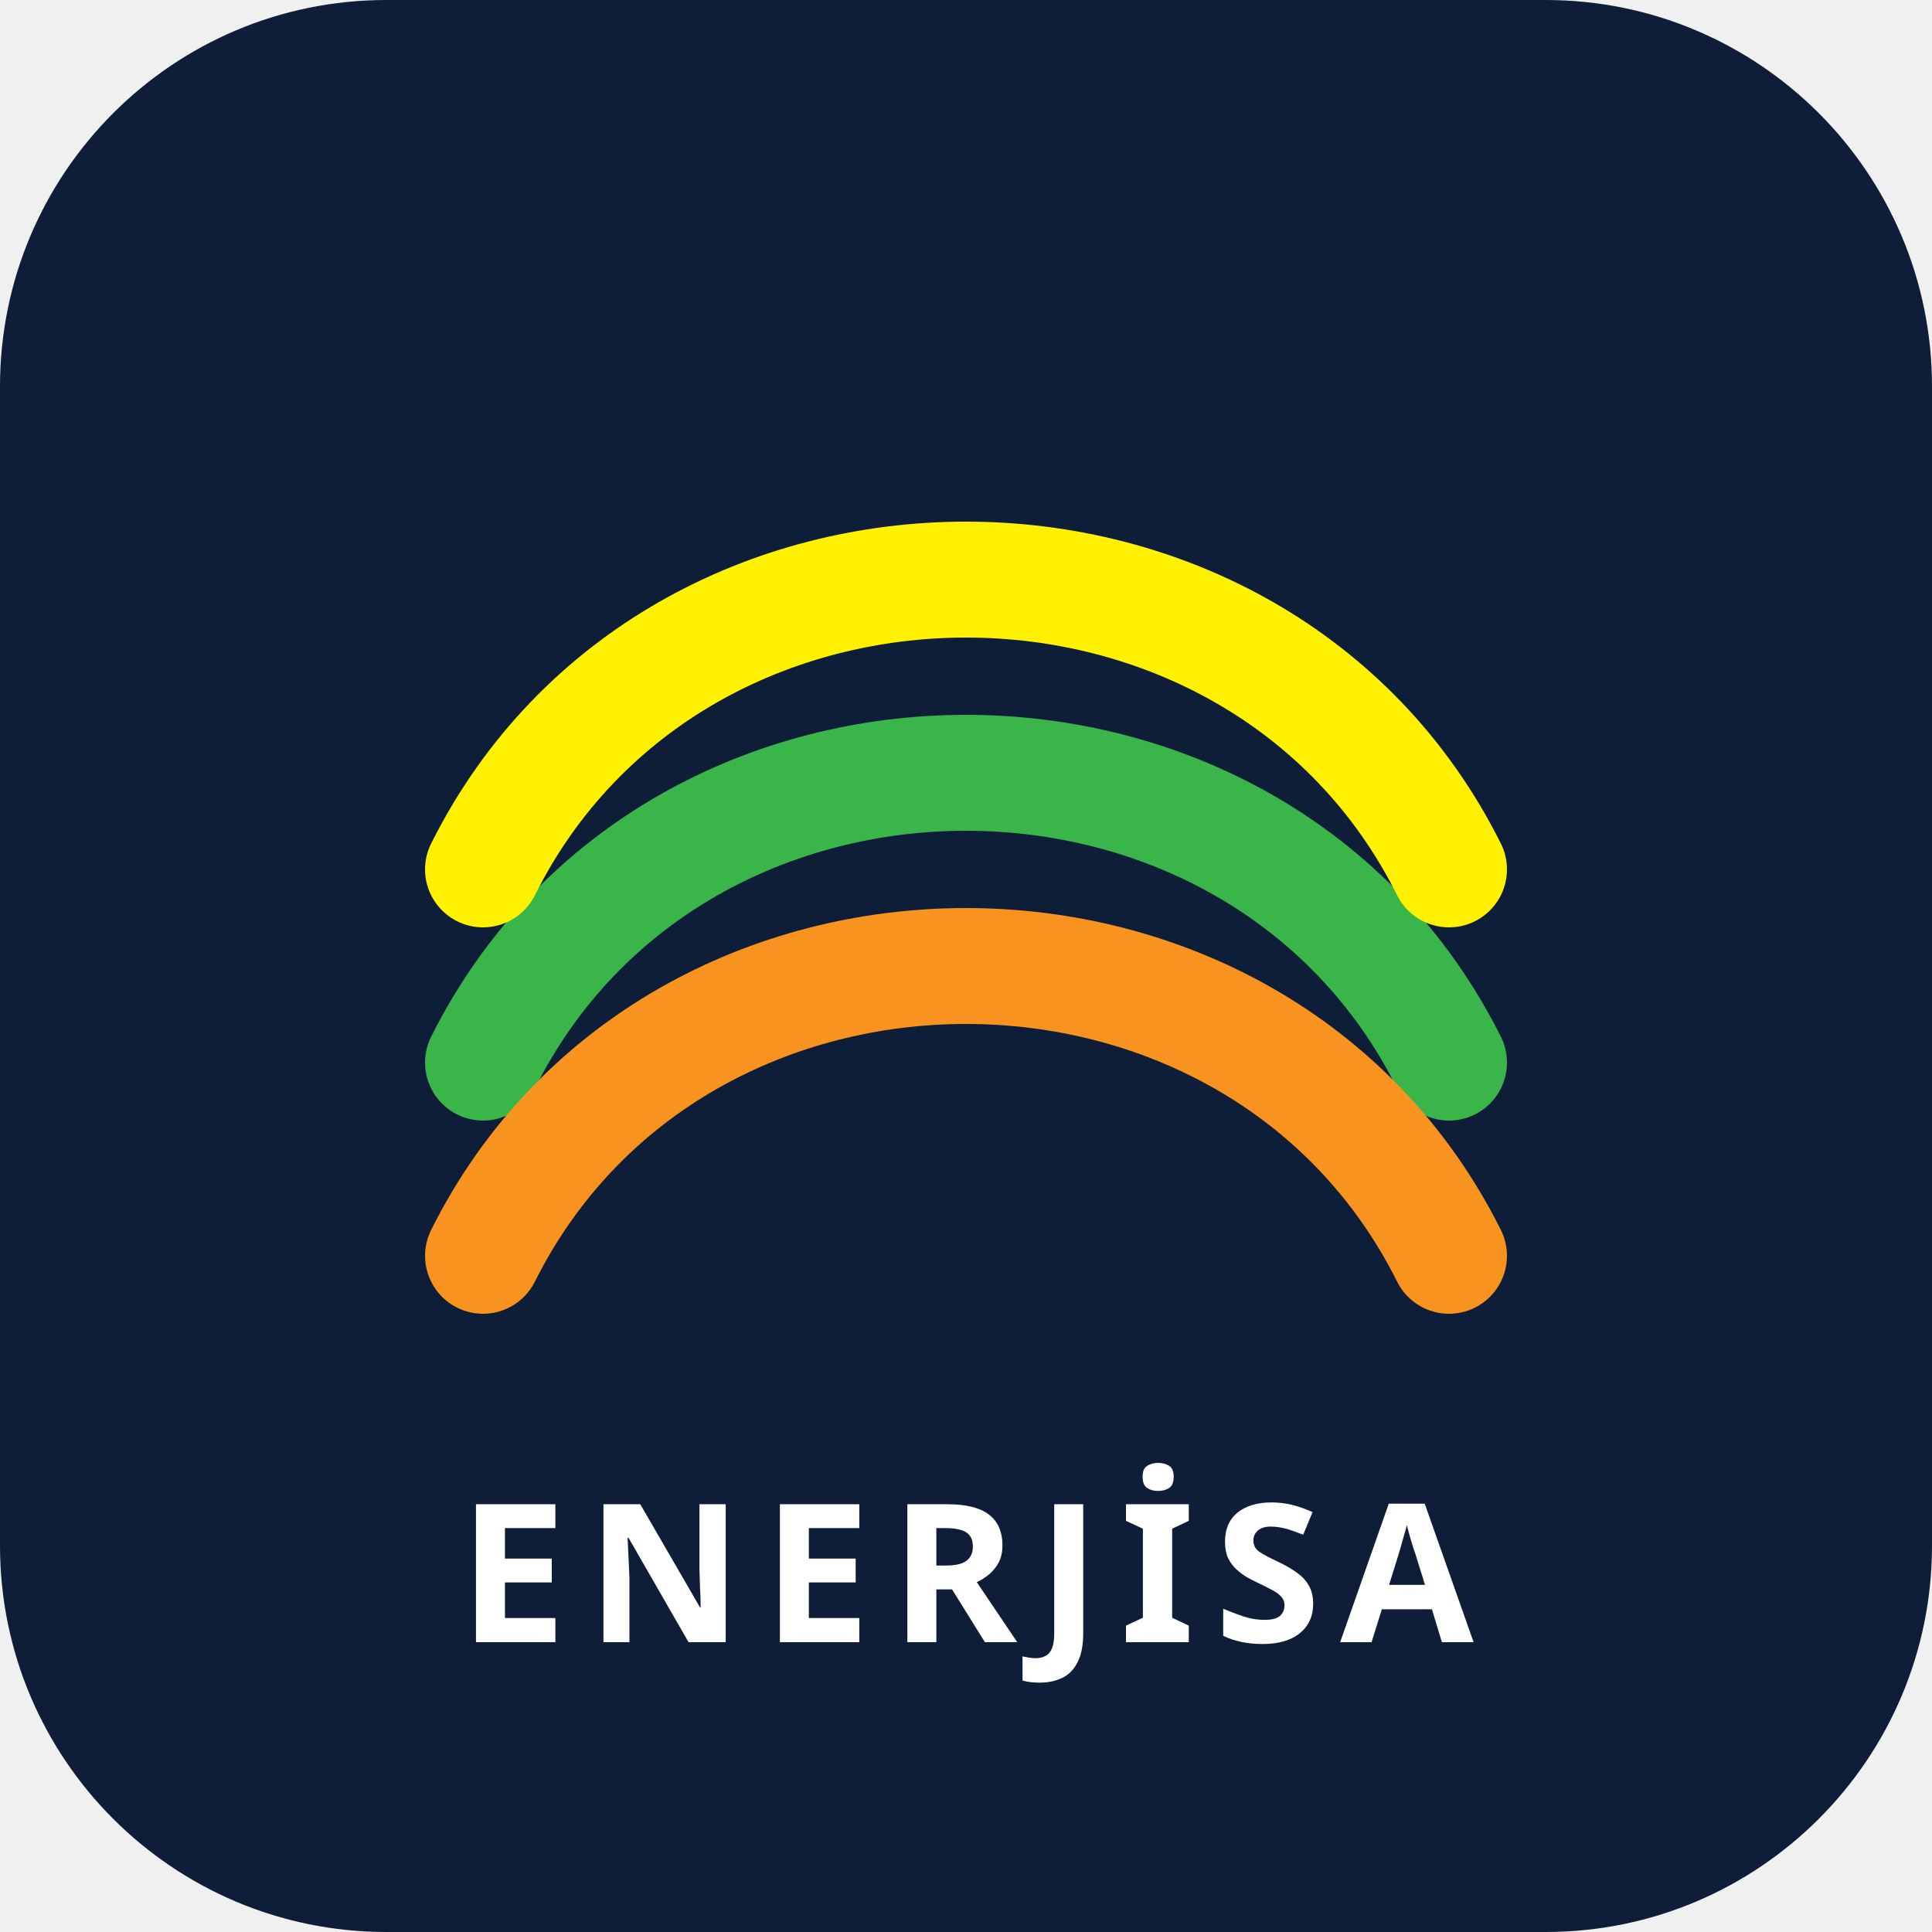
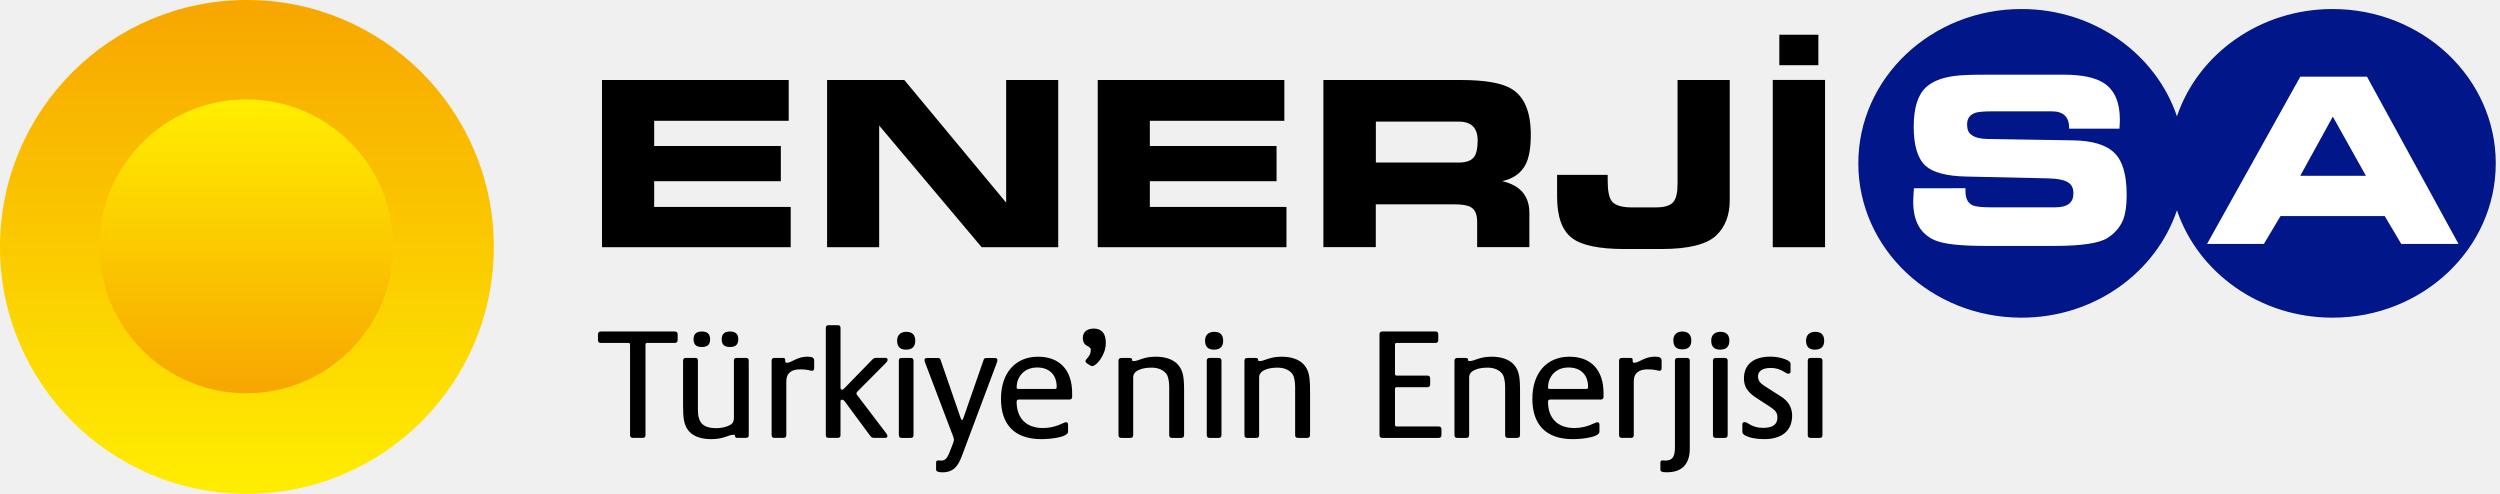
- <svg xmlns="http://www.w3.org/2000/svg" viewBox="0 0 100 100">
-   <rect width="100" height="100" fill="#0E1E38" rx="20" />
-   <path d="M25 55 C35 35, 65 35, 75 55" fill="none" stroke="#39B54A" stroke-width="6" stroke-linecap="round" />
-   <path d="M25 45 C35 25, 65 25, 75 45" fill="none" stroke="#FFF100" stroke-width="6" stroke-linecap="round" />
-   <path d="M25 65 C35 45, 65 45, 75 65" fill="none" stroke="#F7931E" stroke-width="6" stroke-linecap="round" />
-   <text x="50" y="85" font-family="system-ui, sans-serif" font-weight="800" font-size="10" fill="#FFFFFF" text-anchor="middle" letter-spacing="1">ENERJİSA</text>
+ <svg xmlns="http://www.w3.org/2000/svg" width="243" height="48" viewBox="0 0 243 48" fill="none">
+   <path d="M65.861 33.058C65.861 33.239 65.77 33.333 65.586 33.333H62.895C62.787 33.333 62.743 33.395 62.743 33.5V42.288C62.743 42.47 62.652 42.561 62.486 42.561H61.514C61.332 42.561 61.241 42.47 61.241 42.288V33.5C61.241 33.395 61.194 33.333 61.089 33.333H58.413C58.214 33.333 58.123 33.242 58.123 33.058V32.496C58.123 32.314 58.214 32.221 58.413 32.221H65.592C65.773 32.221 65.867 32.311 65.867 32.496V33.058H65.861Z" fill="black" />
+   <path d="M72.782 42.288C72.782 42.47 72.691 42.561 72.492 42.561H71.655C71.517 42.561 71.441 42.499 71.441 42.364C71.441 42.288 71.394 42.259 71.289 42.259C70.788 42.259 70.375 42.684 69.146 42.684C68.25 42.684 67.457 42.47 66.971 41.922C66.485 41.36 66.394 40.705 66.394 39.413V35.063C66.394 34.882 66.485 34.788 66.651 34.788H67.594C67.761 34.788 67.837 34.879 67.837 35.063V39.823C67.837 41.056 68.279 41.618 69.661 41.618C69.98 41.618 70.422 41.542 70.727 41.422C71.136 41.255 71.335 41.085 71.335 40.617V35.066C71.335 34.885 71.412 34.791 71.579 34.791H72.521C72.688 34.791 72.779 34.882 72.779 35.066V42.288H72.782ZM68.218 33.728C67.717 33.728 67.413 33.532 67.413 32.982C67.413 32.434 67.717 32.221 68.218 32.221C68.718 32.221 69.023 32.434 69.023 32.982C69.026 33.529 68.721 33.728 68.218 33.728ZM70.955 33.728C70.454 33.728 70.15 33.532 70.15 32.982C70.15 32.434 70.454 32.221 70.955 32.221C71.456 32.221 71.76 32.434 71.76 32.982C71.763 33.529 71.459 33.728 70.955 33.728Z" fill="black" />
+   <path d="M79.137 35.795C79.137 35.962 79.061 36.038 78.924 36.038C78.681 36.038 78.59 35.901 77.782 35.901C76.992 35.901 76.43 36.205 76.43 37.072V42.288C76.43 42.47 76.339 42.561 76.172 42.561H75.261C75.094 42.561 75.001 42.47 75.001 42.288V35.066C75.001 34.885 75.092 34.791 75.261 34.791H76.128C76.266 34.791 76.324 34.852 76.324 34.987V35.11C76.324 35.215 76.386 35.262 76.491 35.262C76.933 35.262 77.481 34.668 78.452 34.668C79 34.668 79.137 34.788 79.137 35.078V35.795Z" fill="black" />
+   <path d="M86.134 35.248L83.353 38.046C83.277 38.123 83.248 38.184 83.248 38.228C83.248 38.275 83.262 38.333 83.309 38.395L86.166 42.151C86.243 42.256 86.257 42.318 86.257 42.394C86.257 42.499 86.181 42.561 86.029 42.561H84.981C84.752 42.561 84.691 42.499 84.571 42.347L82.077 38.971C82.001 38.895 81.924 38.849 81.848 38.849C81.743 38.849 81.696 38.91 81.696 39.045V42.285C81.696 42.528 81.544 42.558 81.424 42.558H80.543C80.42 42.558 80.27 42.528 80.27 42.285V31.884C80.27 31.702 80.347 31.612 80.513 31.612H81.456C81.623 31.612 81.699 31.702 81.699 31.884V37.692C81.699 37.815 81.746 37.874 81.851 37.874C81.913 37.874 81.974 37.844 82.018 37.797L84.726 35.013C84.94 34.8 84.984 34.785 85.168 34.785H86.064C86.169 34.785 86.278 34.832 86.278 34.967C86.269 35.066 86.225 35.157 86.134 35.248Z" fill="black" />
+   <path d="M88.067 33.986C87.49 33.986 87.2 33.696 87.2 33.105C87.2 32.557 87.548 32.253 88.081 32.253C88.675 32.253 88.962 32.543 88.962 33.119C88.962 33.696 88.661 33.986 88.067 33.986ZM88.795 42.288C88.795 42.47 88.705 42.564 88.538 42.564H87.639C87.457 42.564 87.367 42.473 87.367 42.288V35.066C87.367 34.885 87.457 34.794 87.624 34.794H88.538C88.705 34.794 88.795 34.885 88.795 35.066V42.288Z" fill="black" />
+   <path d="M96.887 35.265L93.497 44.311C93.131 45.286 92.692 45.91 91.597 45.91C91.126 45.91 90.988 45.787 90.988 45.652V44.967C90.988 44.83 91.05 44.753 91.187 44.753C91.293 44.753 91.31 44.768 91.477 44.768C91.825 44.768 92.039 44.616 92.282 43.992L92.63 43.111C92.707 42.912 92.721 42.806 92.721 42.73C92.721 42.654 92.692 42.534 92.63 42.382L89.922 35.251C89.879 35.145 89.861 35.069 89.861 34.993C89.861 34.855 89.952 34.797 90.133 34.797H91.167C91.334 34.797 91.38 34.858 91.424 34.978L93.371 40.62C93.418 40.757 93.462 40.819 93.509 40.819C93.556 40.819 93.6 40.757 93.646 40.62L95.608 34.978C95.655 34.855 95.713 34.797 95.898 34.797H96.688C96.855 34.797 96.946 34.858 96.946 34.993C96.949 35.066 96.931 35.157 96.887 35.265Z" fill="black" />
+   <path d="M104.218 38.562C104.218 38.743 104.127 38.834 103.943 38.834H99.045C98.892 38.834 98.816 38.91 98.816 39.048C98.816 40.614 99.712 41.603 101.369 41.603C102.678 41.603 103.36 41.041 103.603 41.041C103.741 41.041 103.817 41.117 103.817 41.284V41.817C103.817 42.013 103.817 42.107 103.65 42.227C103.284 42.517 102.145 42.684 101.217 42.684C98.585 42.684 97.294 41.24 97.294 38.761C97.294 36.222 98.723 34.671 100.898 34.671C102.979 34.671 104.212 35.947 104.212 38.213V38.562H104.218ZM100.81 35.719C99.516 35.719 98.819 36.662 98.819 37.651C98.819 37.757 98.834 37.803 99.001 37.803H102.529C102.666 37.803 102.71 37.774 102.71 37.607C102.713 36.404 101.966 35.719 100.81 35.719Z" fill="black" />
+   <path d="M106.179 35.584C106.103 35.584 106.012 35.555 105.922 35.493L105.646 35.312C105.556 35.251 105.509 35.174 105.509 35.098C105.509 34.885 106.027 34.656 106.027 34.003C106.027 33.866 105.936 33.76 105.737 33.655C105.447 33.517 105.251 33.304 105.251 32.832C105.251 32.241 105.708 31.937 106.299 31.937C107.075 31.937 107.485 32.379 107.485 33.336C107.488 34.533 106.545 35.584 106.179 35.584Z" fill="black" />
+   <path d="M115.091 42.288C115.091 42.47 115 42.564 114.818 42.564H113.905C113.738 42.564 113.647 42.473 113.647 42.288V37.59C113.647 37.162 113.571 36.6 113.372 36.343C113.068 35.933 112.535 35.734 111.926 35.734C111.089 35.734 110.146 35.977 110.146 36.676V42.288C110.146 42.47 110.055 42.564 109.888 42.564H108.975C108.808 42.564 108.717 42.473 108.717 42.288V35.066C108.717 34.885 108.808 34.794 108.993 34.794H109.83C109.967 34.794 110.044 34.855 110.044 34.99C110.044 35.051 110.058 35.095 110.196 35.095C110.696 35.095 111.109 34.671 112.324 34.671C113.22 34.671 114.013 34.899 114.499 35.447C115.003 36.009 115.094 36.679 115.094 37.956V42.288H115.091Z" fill="black" />
+   <path d="M117.998 33.986C117.421 33.986 117.131 33.696 117.131 33.105C117.131 32.557 117.482 32.253 118.012 32.253C118.604 32.253 118.893 32.543 118.893 33.119C118.893 33.696 118.589 33.986 117.998 33.986ZM118.727 42.288C118.727 42.47 118.636 42.564 118.469 42.564H117.573C117.392 42.564 117.298 42.473 117.298 42.288V35.066C117.298 34.885 117.389 34.794 117.556 34.794H118.469C118.636 34.794 118.727 34.885 118.727 35.066V42.288Z" fill="black" />
+   <path d="M127.334 42.288C127.334 42.47 127.243 42.564 127.058 42.564H126.145C125.978 42.564 125.887 42.473 125.887 42.288V37.59C125.887 37.162 125.811 36.6 125.615 36.343C125.311 35.933 124.778 35.734 124.169 35.734C123.332 35.734 122.389 35.977 122.389 36.676V42.288C122.389 42.47 122.298 42.564 122.131 42.564H121.218C121.051 42.564 120.96 42.473 120.96 42.288V35.066C120.96 34.885 121.051 34.794 121.236 34.794H122.073C122.21 34.794 122.287 34.855 122.287 34.99C122.287 35.051 122.301 35.095 122.439 35.095C122.939 35.095 123.352 34.671 124.567 34.671C125.463 34.671 126.253 34.899 126.742 35.447C127.243 36.009 127.337 36.679 127.337 37.956V42.288H127.334Z" fill="black" />
+   <path d="M140.109 42.288C140.109 42.47 140.019 42.564 139.834 42.564H134.36C134.178 42.564 134.087 42.473 134.087 42.288V32.496C134.087 32.314 134.178 32.221 134.36 32.221H139.53C139.711 32.221 139.802 32.311 139.802 32.496V33.058C139.802 33.239 139.711 33.333 139.53 33.333H135.744C135.639 33.333 135.592 33.395 135.592 33.514V36.328C135.592 36.433 135.639 36.509 135.744 36.509H138.739C138.921 36.509 139.014 36.6 139.014 36.799V37.347C139.014 37.543 138.924 37.636 138.739 37.636H135.744C135.639 37.636 135.592 37.698 135.592 37.818V41.284C135.592 41.39 135.654 41.451 135.774 41.451H139.834C140.016 41.451 140.109 41.542 140.109 41.723V42.288Z" fill="black" />
+   <path d="M147.744 42.288C147.744 42.47 147.654 42.564 147.469 42.564H146.556C146.389 42.564 146.298 42.473 146.298 42.288V37.59C146.298 37.162 146.222 36.6 146.026 36.343C145.721 35.933 145.192 35.734 144.583 35.734C143.745 35.734 142.803 35.977 142.803 36.676V42.288C142.803 42.47 142.712 42.564 142.545 42.564H141.632C141.465 42.564 141.374 42.473 141.374 42.288V35.066C141.374 34.885 141.465 34.794 141.646 34.794H142.484C142.621 34.794 142.697 34.855 142.697 34.99C142.697 35.051 142.712 35.095 142.85 35.095C143.35 35.095 143.763 34.671 144.978 34.671C145.874 34.671 146.664 34.899 147.153 35.447C147.654 36.009 147.747 36.679 147.747 37.956V42.288H147.744Z" fill="black" />
+   <path d="M155.865 38.562C155.865 38.743 155.775 38.834 155.593 38.834H150.695C150.543 38.834 150.467 38.91 150.467 39.048C150.467 40.614 151.363 41.603 153.02 41.603C154.328 41.603 155.011 41.041 155.254 41.041C155.391 41.041 155.467 41.117 155.467 41.284V41.817C155.467 42.013 155.467 42.107 155.3 42.227C154.934 42.517 153.796 42.684 152.868 42.684C150.236 42.684 148.945 41.24 148.945 38.761C148.945 36.222 150.373 34.671 152.549 34.671C154.633 34.671 155.863 35.947 155.863 38.213V38.562H155.865ZM152.461 35.719C151.167 35.719 150.47 36.662 150.47 37.651C150.47 37.757 150.485 37.803 150.651 37.803H154.179C154.317 37.803 154.361 37.774 154.361 37.607C154.361 36.404 153.614 35.719 152.461 35.719Z" fill="black" />
+   <path d="M161.51 35.795C161.51 35.962 161.434 36.038 161.296 36.038C161.053 36.038 160.962 35.901 160.154 35.901C159.364 35.901 158.802 36.205 158.802 37.072V42.288C158.802 42.47 158.711 42.561 158.544 42.561H157.631C157.464 42.561 157.373 42.47 157.373 42.288V35.066C157.373 34.885 157.464 34.791 157.631 34.791H158.497C158.635 34.791 158.696 34.852 158.696 34.987V35.11C158.696 35.215 158.758 35.262 158.863 35.262C159.305 35.262 159.853 34.668 160.825 34.668C161.372 34.668 161.51 34.788 161.51 35.078V35.795Z" fill="black" />
+   <path d="M164.247 43.597C164.247 45.239 163.366 45.907 162.013 45.907C161.513 45.907 161.39 45.816 161.39 45.649V44.964C161.39 44.827 161.451 44.75 161.586 44.75C161.709 44.75 161.753 44.765 161.89 44.765C162.543 44.765 162.804 44.417 162.804 43.489V35.063C162.804 34.882 162.894 34.791 163.061 34.791H163.975C164.156 34.791 164.247 34.882 164.247 35.063V43.597ZM163.515 33.957C162.938 33.957 162.649 33.667 162.649 33.075C162.649 32.528 162.985 32.224 163.53 32.224C164.077 32.224 164.396 32.528 164.396 33.09C164.399 33.667 164.109 33.957 163.515 33.957Z" fill="black" />
+   <path d="M167.198 33.986C166.621 33.986 166.331 33.696 166.331 33.105C166.331 32.557 166.68 32.253 167.213 32.253C167.807 32.253 168.094 32.543 168.094 33.119C168.094 33.696 167.789 33.986 167.198 33.986ZM167.927 42.288C167.927 42.47 167.836 42.564 167.666 42.564H166.771C166.589 42.564 166.498 42.473 166.498 42.288V35.066C166.498 34.885 166.589 34.794 166.756 34.794H167.669C167.836 34.794 167.93 34.885 167.93 35.066V42.288H167.927Z" fill="black" />
+   <path d="M171.484 42.684C170.708 42.684 170.085 42.564 169.613 42.318C169.417 42.212 169.356 42.089 169.356 41.908V41.27C169.356 41.132 169.402 41.027 169.584 41.027C169.903 41.027 170.254 41.589 171.364 41.589C172.339 41.589 172.763 41.24 172.763 40.584C172.763 40.113 172.596 39.9 171.973 39.49L170.772 38.714C169.815 38.105 169.511 37.528 169.511 36.782C169.511 35.444 170.424 34.668 172.066 34.668C172.842 34.668 173.48 34.864 173.8 35.049C174.028 35.172 174.043 35.277 174.043 35.458V36.082C174.043 36.22 173.996 36.325 173.814 36.325C173.557 36.325 173.129 35.763 172.125 35.763C171.288 35.763 170.878 36.082 170.878 36.583C170.878 37.007 171.106 37.253 171.501 37.511L173.144 38.559C173.843 39.015 174.195 39.624 174.195 40.4C174.192 41.94 173.112 42.684 171.484 42.684Z" fill="black" />
+   <path d="M176.414 33.986C175.834 33.986 175.547 33.696 175.547 33.105C175.547 32.557 175.899 32.253 176.428 32.253C177.023 32.253 177.31 32.543 177.31 33.119C177.31 33.696 177.005 33.986 176.414 33.986ZM177.143 42.288C177.143 42.47 177.052 42.564 176.885 42.564H175.986C175.805 42.564 175.714 42.473 175.714 42.288V35.066C175.714 34.885 175.805 34.794 175.972 34.794H176.885C177.052 34.794 177.143 34.885 177.143 35.066V42.288Z" fill="black" />
+   <path d="M226.721 0.878C219.645 0.878 213.643 5.261 211.6 11.309C209.556 5.261 203.57 0.878 196.488 0.878C187.723 0.878 180.629 7.588 180.629 15.876C180.629 24.164 187.723 30.877 196.488 30.877C203.573 30.877 209.556 26.491 211.6 20.44C213.643 26.491 219.642 30.877 226.721 30.877C235.477 30.877 242.588 24.164 242.588 15.876C242.588 7.588 235.477 0.878 226.721 0.878Z" fill="#001689" />
+   <path d="M186.031 18.303L191.043 18.294V18.587C191.043 19.284 191.277 19.746 191.739 19.954C192.026 20.083 192.594 20.15 193.42 20.15H199.793C200.958 20.15 201.535 19.705 201.535 18.806C201.535 18.323 201.383 17.972 201.072 17.764C200.692 17.498 200.024 17.36 199.076 17.337L191.119 17.161C189.201 17.117 187.878 16.772 187.158 16.11C186.4 15.419 186.013 14.158 186.013 12.319C186.013 10.513 186.403 9.245 187.187 8.505C187.781 7.937 188.686 7.565 189.898 7.392C190.516 7.301 191.508 7.26 192.893 7.26H200.642C202.41 7.26 203.713 7.547 204.559 8.115C205.555 8.806 206.049 9.968 206.049 11.614C206.049 11.868 206.032 12.155 206.011 12.509H201.122V12.448C201.122 11.365 200.557 10.823 199.451 10.823H193.601C192.828 10.823 192.302 10.87 192.018 10.961C191.467 11.145 191.201 11.523 191.201 12.102C191.201 12.574 191.333 12.908 191.628 13.11C191.974 13.37 192.492 13.499 193.18 13.508L201.529 13.642C203.414 13.672 204.755 14.09 205.555 14.895C206.336 15.68 206.711 17.027 206.711 18.93C206.711 19.934 206.608 20.718 206.386 21.312C206.099 22.05 205.593 22.659 204.846 23.131C204.032 23.646 202.314 23.903 199.702 23.903H192.94C190.577 23.903 188.985 23.728 188.112 23.371C186.678 22.776 185.963 21.512 185.963 19.597C185.972 19.372 185.987 18.947 186.031 18.303ZM221.668 20.999H231.794L233.401 23.71H238.967L230.07 7.454H223.588L214.525 23.71H220.052L221.668 20.999ZM226.75 11.335L229.967 17.088H223.585L226.75 11.335Z" fill="white" />
+   <path d="M76.658 11.739H63.586V14.193H75.897V17.615H63.586V20.112H76.857V24.029H58.513V7.776H76.661V11.739H76.658ZM102.856 24.029H95.418L85.455 12.202V24.029H80.393V7.776H87.9L97.798 19.694V7.776H102.859V24.029H102.856ZM124.842 11.739H111.765V14.193H124.081V17.615H111.765V20.112H125.044V24.029H106.7V7.776H124.839V11.739H124.842ZM141.796 11.821H133.733V15.8H141.796C142.513 15.8 143.019 15.616 143.292 15.244C143.514 14.928 143.628 14.398 143.628 13.66C143.628 12.43 143.019 11.821 141.796 11.821ZM141.983 7.776C144.387 7.776 146.058 8.074 146.992 8.683C148.195 9.441 148.793 10.926 148.793 13.095C148.793 14.351 148.632 15.299 148.307 15.949C147.885 16.798 147.13 17.355 146.02 17.609C147.777 18.016 148.655 19.041 148.655 20.701V24.023H143.579V21.547C143.579 20.841 143.371 20.364 142.958 20.133C142.648 19.948 142.097 19.86 141.289 19.86H133.727V24.02H128.633V7.776H141.983ZM168.132 19.445C168.132 20.917 167.687 22.065 166.803 22.899C165.869 23.769 164.098 24.205 161.475 24.205H157.935C155.426 24.205 153.705 23.848 152.777 23.122C151.831 22.387 151.351 21.064 151.351 19.137V16.994H156.267V17.565C156.267 18.549 156.398 19.222 156.679 19.576C157.001 19.969 157.651 20.159 158.623 20.159H160.91C161.773 20.159 162.347 19.995 162.646 19.635C162.921 19.319 163.058 18.725 163.058 17.855V7.776H168.129V19.445H168.132ZM177.395 24.029H172.312V7.767H177.395V24.029ZM172.951 3.375H176.745V6.338H172.951V3.375Z" fill="black" />
+   <circle cx="24" cy="24" r="24" fill="url(#paint0_linear)" />
+   <ellipse cx="23.943" cy="23.943" rx="14.282" ry="14.282" fill="url(#paint1_linear)" />
+   <defs>
+     <linearGradient id="paint0_linear" x1="23.999" y1="48" x2="23.999" y2="-0" gradientUnits="userSpaceOnUse">
+       <stop stop-color="#FFED00" />
+       <stop offset="0.011" stop-color="#FFED00" />
+       <stop offset="1" stop-color="#F7A600" />
+     </linearGradient>
+     <linearGradient id="paint1_linear" x1="23.942" y1="38.227" x2="23.942" y2="9.663" gradientUnits="userSpaceOnUse">
+       <stop stop-color="#F7A600" />
+       <stop offset="0.989" stop-color="#FFED00" />
+       <stop offset="1" stop-color="#FFED00" />
+     </linearGradient>
+   </defs>
</svg>
